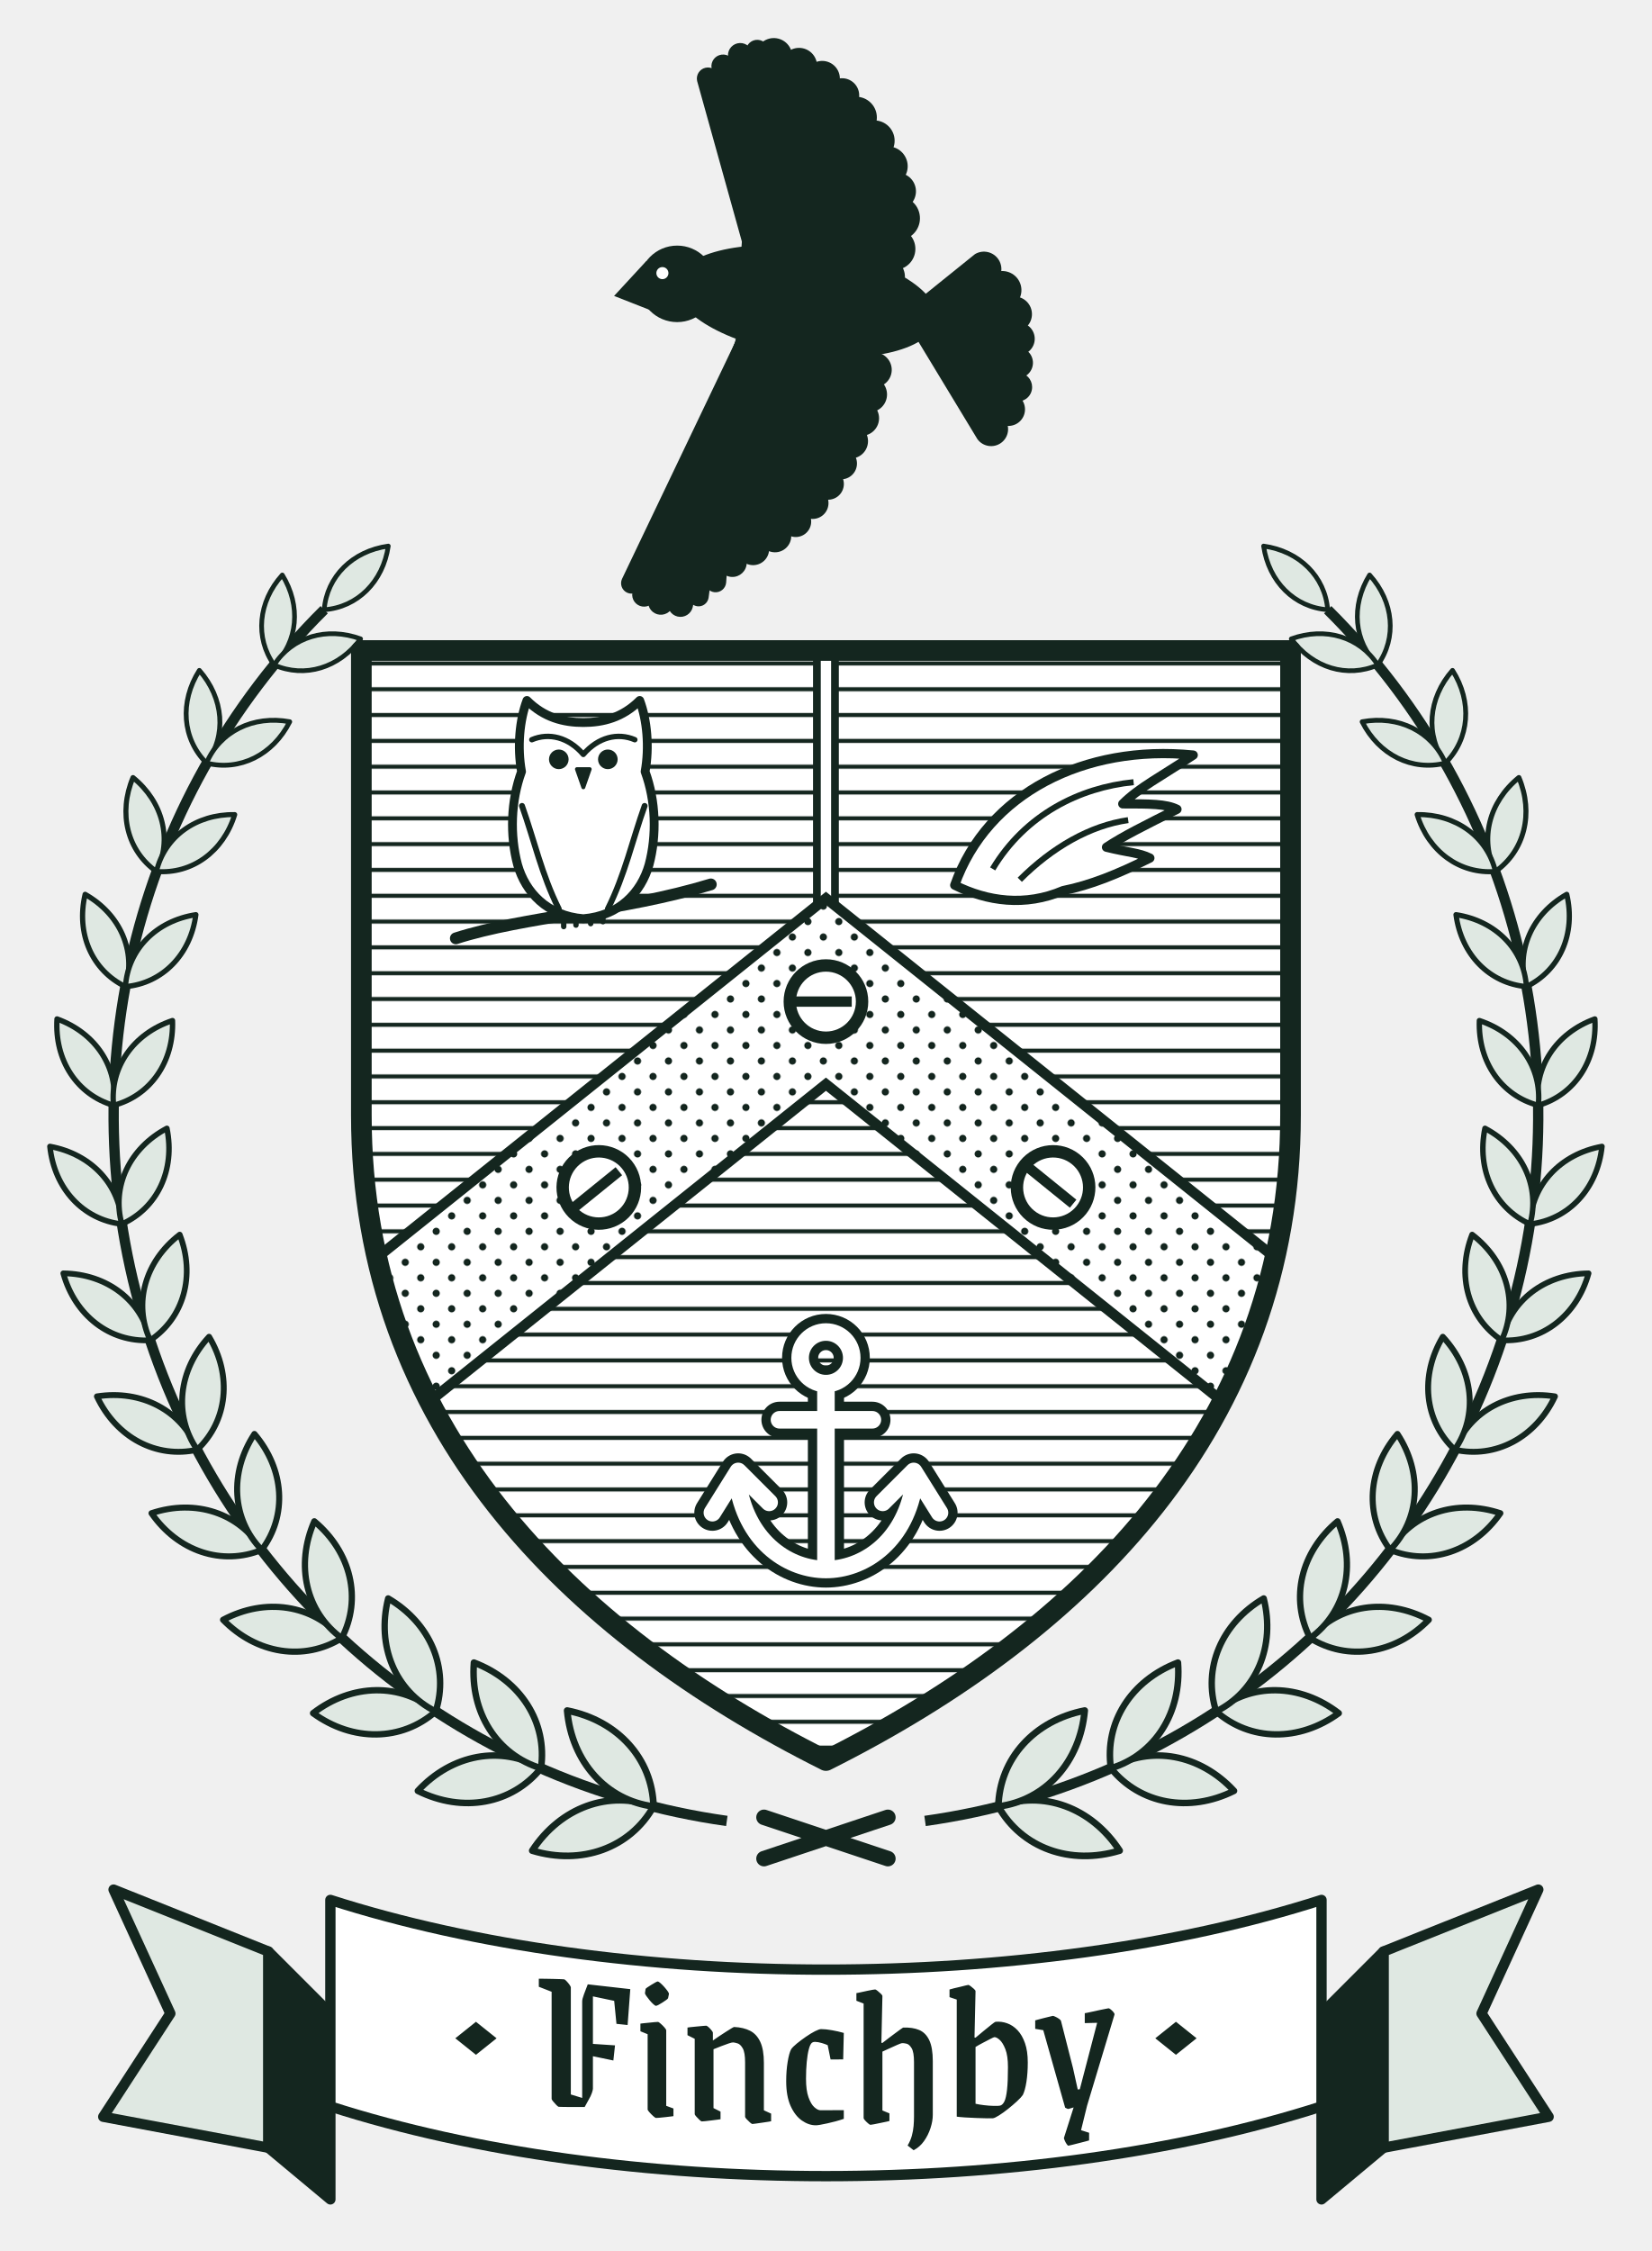
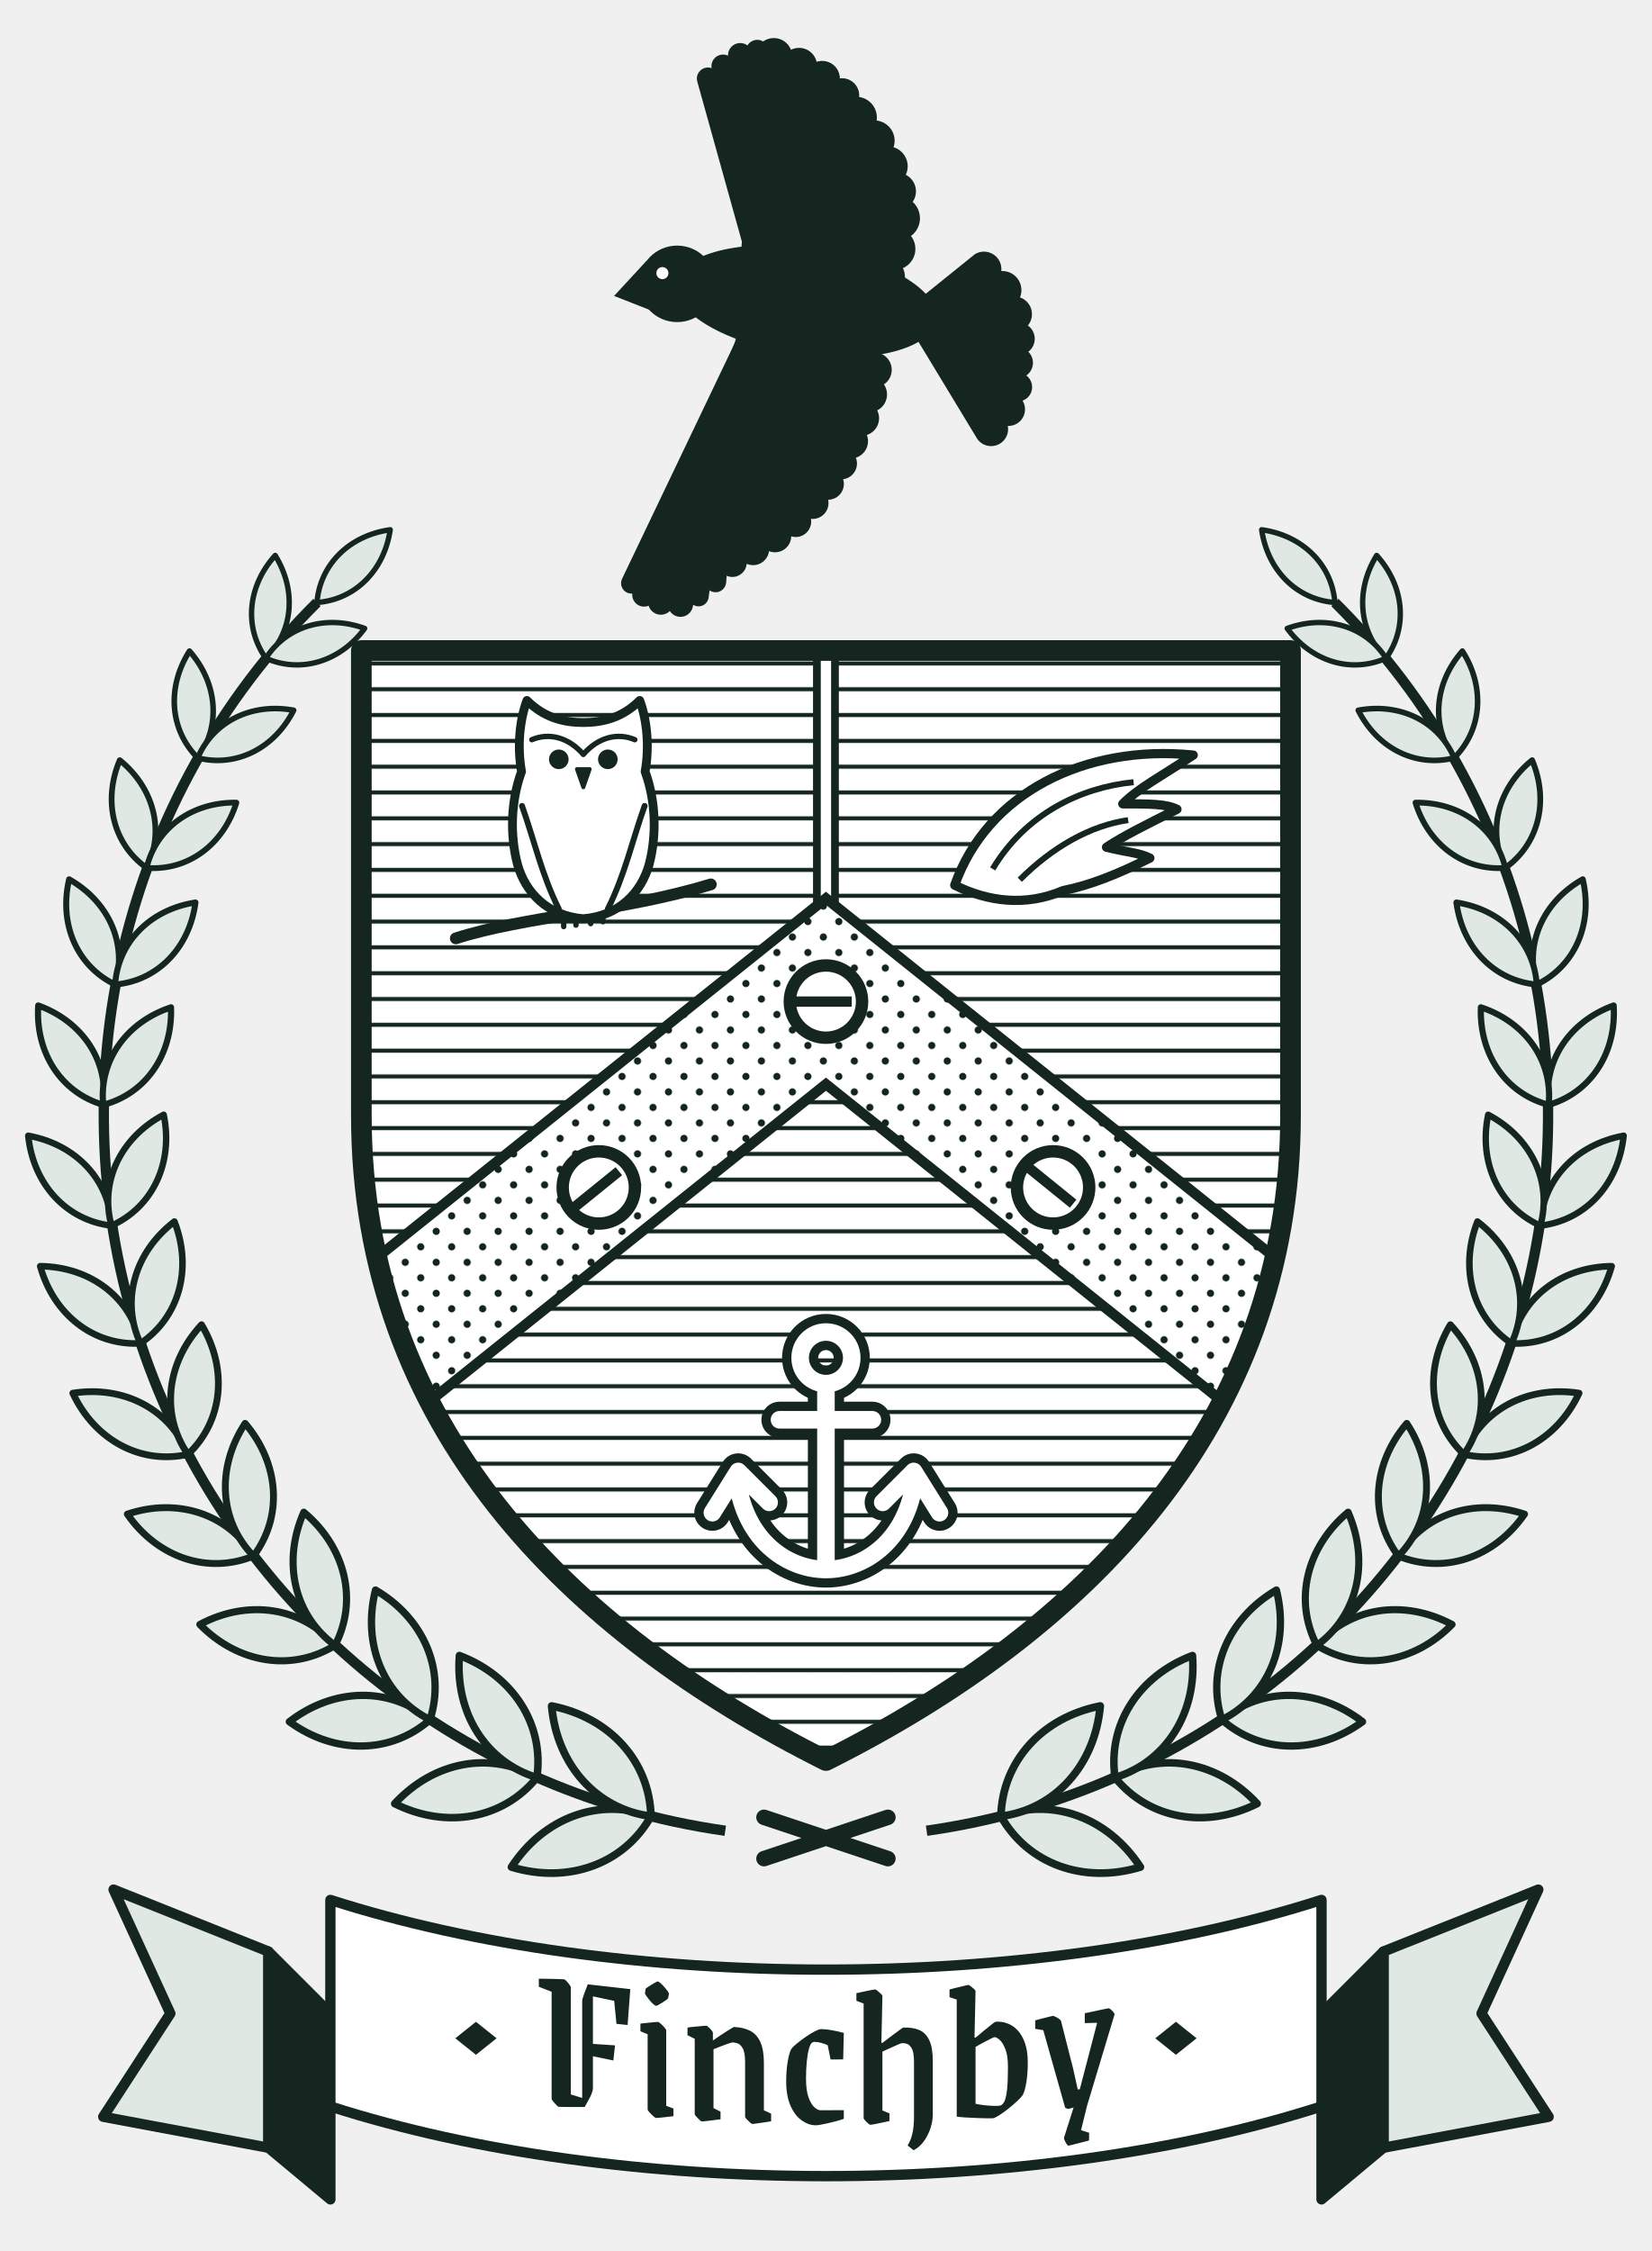
<svg xmlns="http://www.w3.org/2000/svg" viewBox="40 84 320 436" role="img" aria-labelledby="ct">
  <defs>
    <pattern id="az" width="5" height="5" patternUnits="userSpaceOnUse">
      <path d="M0 2.5 H5" stroke="#14261f" stroke-width=".8" />
    </pattern>
    <pattern id="or" width="6" height="6" patternUnits="userSpaceOnUse">
      <rect width="6" height="6" fill="#fff" />
      <circle cx="1.5" cy="1.5" r=".7" fill="#14261f" />
      <circle cx="4.5" cy="4.5" r=".7" fill="#14261f" />
    </pattern>
    <pattern id="gu" width="3" height="3" patternUnits="userSpaceOnUse">
      <rect width="3" height="3" fill="#fff" />
      <path d="M1.5 0 V3" stroke="#14261f" stroke-width=".7" />
    </pattern>
    <clipPath id="sh">
      <path d="M110 210 H290 V300 C290 360 250 400 200 425 C150 400 110 360 110 300 Z" />
    </clipPath>
    <g id="laurel" fill="#dfe8e2" stroke="#14261f" stroke-width="1.3" stroke-linejoin="round">
-       <path d="M180.8 436.7 A138 138 0 0 1 102.8 202.1" fill="none" stroke-width="2" />
-       <path d="M0 0 C7 -6 17 -6 25 0 C17 6 7 6 0 0 Z" transform="translate(166.6 433.9) rotate(160.0) scale(1.00)" />
-       <path d="M0 0 C7 -6 17 -6 25 0 C17 6 7 6 0 0 Z" transform="translate(166.6 433.9) rotate(228.0) scale(1.00)" />
-       <path d="M0 0 C7 -6 17 -6 25 0 C17 6 7 6 0 0 Z" transform="translate(144.8 426.5) rotate(169.6) scale(0.97)" />
-       <path d="M0 0 C7 -6 17 -6 25 0 C17 6 7 6 0 0 Z" transform="translate(144.8 426.5) rotate(237.6) scale(0.97)" />
-       <path d="M0 0 C7 -6 17 -6 25 0 C17 6 7 6 0 0 Z" transform="translate(124.4 415.5) rotate(179.2) scale(0.95)" />
-       <path d="M0 0 C7 -6 17 -6 25 0 C17 6 7 6 0 0 Z" transform="translate(124.4 415.5) rotate(247.2) scale(0.95)" />
-       <path d="M0 0 C7 -6 17 -6 25 0 C17 6 7 6 0 0 Z" transform="translate(106.2 401.3) rotate(188.8) scale(0.93)" />
-       <path d="M0 0 C7 -6 17 -6 25 0 C17 6 7 6 0 0 Z" transform="translate(106.2 401.3) rotate(256.8) scale(0.93)" />
-       <path d="M0 0 C7 -6 17 -6 25 0 C17 6 7 6 0 0 Z" transform="translate(90.7 384.2) rotate(198.4) scale(0.90)" />
-       <path d="M0 0 C7 -6 17 -6 25 0 C17 6 7 6 0 0 Z" transform="translate(90.7 384.2) rotate(266.4) scale(0.90)" />
-       <path d="M0 0 C7 -6 17 -6 25 0 C17 6 7 6 0 0 Z" transform="translate(78.2 364.8) rotate(208.0) scale(0.88)" />
-       <path d="M0 0 C7 -6 17 -6 25 0 C17 6 7 6 0 0 Z" transform="translate(78.2 364.8) rotate(276.0) scale(0.88)" />
-       <path d="M0 0 C7 -6 17 -6 25 0 C17 6 7 6 0 0 Z" transform="translate(69.1 343.6) rotate(217.6) scale(0.85)" />
-       <path d="M0 0 C7 -6 17 -6 25 0 C17 6 7 6 0 0 Z" transform="translate(69.1 343.6) rotate(285.6) scale(0.85)" />
-       <path d="M0 0 C7 -6 17 -6 25 0 C17 6 7 6 0 0 Z" transform="translate(63.6 321.1) rotate(227.2) scale(0.82)" />
-       <path d="M0 0 C7 -6 17 -6 25 0 C17 6 7 6 0 0 Z" transform="translate(63.6 321.1) rotate(295.2) scale(0.82)" />
-       <path d="M0 0 C7 -6 17 -6 25 0 C17 6 7 6 0 0 Z" transform="translate(62.0 298.1) rotate(236.8) scale(0.80)" />
-       <path d="M0 0 C7 -6 17 -6 25 0 C17 6 7 6 0 0 Z" transform="translate(62.0 298.1) rotate(304.8) scale(0.80)" />
-       <path d="M0 0 C7 -6 17 -6 25 0 C17 6 7 6 0 0 Z" transform="translate(64.3 275.1) rotate(246.4) scale(0.78)" />
-       <path d="M0 0 C7 -6 17 -6 25 0 C17 6 7 6 0 0 Z" transform="translate(64.3 275.1) rotate(314.4) scale(0.78)" />
-       <path d="M0 0 C7 -6 17 -6 25 0 C17 6 7 6 0 0 Z" transform="translate(70.3 252.8) rotate(256.0) scale(0.75)" />
-       <path d="M0 0 C7 -6 17 -6 25 0 C17 6 7 6 0 0 Z" transform="translate(70.3 252.8) rotate(324.0) scale(0.75)" />
-       <path d="M0 0 C7 -6 17 -6 25 0 C17 6 7 6 0 0 Z" transform="translate(80.0 231.8) rotate(265.6) scale(0.72)" />
-       <path d="M0 0 C7 -6 17 -6 25 0 C17 6 7 6 0 0 Z" transform="translate(80.0 231.8) rotate(333.6) scale(0.72)" />
-       <path d="M0 0 C7 -6 17 -6 25 0 C17 6 7 6 0 0 Z" transform="translate(93.1 212.8) rotate(275.2) scale(0.70)" />
-       <path d="M0 0 C7 -6 17 -6 25 0 C17 6 7 6 0 0 Z" transform="translate(93.1 212.8) rotate(343.2) scale(0.70)" />
-       <path d="M0 0 C7 -6 17 -6 25 0 C17 6 7 6 0 0 Z" transform="translate(102.8 202.1) rotate(315.2) scale(.7)" />
+       <path d="M180.5 438.6 A140 140 0 0 1 101.4 200.7" fill="none" stroke-width="2" />
+       <path d="M0 0 C7 -6 17 -6 25 0 C17 6 7 6 0 0 Z" transform="translate(166.1 435.8) rotate(160.0) scale(1.15)" />
+       <path d="M0 0 C7 -6 17 -6 25 0 C17 6 7 6 0 0 Z" transform="translate(166.1 435.8) rotate(228.0) scale(1.15)" />
+       <path d="M0 0 C7 -6 17 -6 25 0 C17 6 7 6 0 0 Z" transform="translate(144.0 428.3) rotate(169.6) scale(1.12)" />
+       <path d="M0 0 C7 -6 17 -6 25 0 C17 6 7 6 0 0 Z" transform="translate(144.0 428.3) rotate(237.6) scale(1.12)" />
+       <path d="M0 0 C7 -6 17 -6 25 0 C17 6 7 6 0 0 Z" transform="translate(123.3 417.1) rotate(179.2) scale(1.09)" />
+       <path d="M0 0 C7 -6 17 -6 25 0 C17 6 7 6 0 0 Z" transform="translate(123.3 417.1) rotate(247.2) scale(1.09)" />
+       <path d="M0 0 C7 -6 17 -6 25 0 C17 6 7 6 0 0 Z" transform="translate(104.9 402.7) rotate(188.8) scale(1.06)" />
+       <path d="M0 0 C7 -6 17 -6 25 0 C17 6 7 6 0 0 Z" transform="translate(104.9 402.7) rotate(256.8) scale(1.06)" />
+       <path d="M0 0 C7 -6 17 -6 25 0 C17 6 7 6 0 0 Z" transform="translate(89.1 385.4) rotate(198.4) scale(1.03)" />
+       <path d="M0 0 C7 -6 17 -6 25 0 C17 6 7 6 0 0 Z" transform="translate(89.1 385.4) rotate(266.4) scale(1.03)" />
+       <path d="M0 0 C7 -6 17 -6 25 0 C17 6 7 6 0 0 Z" transform="translate(76.4 365.7) rotate(208.0) scale(1.01)" />
+       <path d="M0 0 C7 -6 17 -6 25 0 C17 6 7 6 0 0 Z" transform="translate(76.4 365.7) rotate(276.0) scale(1.01)" />
+       <path d="M0 0 C7 -6 17 -6 25 0 C17 6 7 6 0 0 Z" transform="translate(67.2 344.2) rotate(217.6) scale(0.98)" />
+       <path d="M0 0 C7 -6 17 -6 25 0 C17 6 7 6 0 0 Z" transform="translate(67.2 344.2) rotate(285.6) scale(0.98)" />
+       <path d="M0 0 C7 -6 17 -6 25 0 C17 6 7 6 0 0 Z" transform="translate(61.6 321.4) rotate(227.2) scale(0.95)" />
+       <path d="M0 0 C7 -6 17 -6 25 0 C17 6 7 6 0 0 Z" transform="translate(61.6 321.4) rotate(295.2) scale(0.95)" />
+       <path d="M0 0 C7 -6 17 -6 25 0 C17 6 7 6 0 0 Z" transform="translate(60.0 298.0) rotate(236.8) scale(0.92)" />
+       <path d="M0 0 C7 -6 17 -6 25 0 C17 6 7 6 0 0 Z" transform="translate(60.0 298.0) rotate(304.8) scale(0.92)" />
+       <path d="M0 0 C7 -6 17 -6 25 0 C17 6 7 6 0 0 Z" transform="translate(62.3 274.7) rotate(246.4) scale(0.89)" />
+       <path d="M0 0 C7 -6 17 -6 25 0 C17 6 7 6 0 0 Z" transform="translate(62.3 274.7) rotate(314.4) scale(0.89)" />
+       <path d="M0 0 C7 -6 17 -6 25 0 C17 6 7 6 0 0 Z" transform="translate(68.4 252.1) rotate(256.0) scale(0.86)" />
+       <path d="M0 0 C7 -6 17 -6 25 0 C17 6 7 6 0 0 Z" transform="translate(68.4 252.1) rotate(324.0) scale(0.86)" />
+       <path d="M0 0 C7 -6 17 -6 25 0 C17 6 7 6 0 0 Z" transform="translate(78.3 230.8) rotate(265.6) scale(0.83)" />
+       <path d="M0 0 C7 -6 17 -6 25 0 C17 6 7 6 0 0 Z" transform="translate(78.3 230.8) rotate(333.6) scale(0.83)" />
+       <path d="M0 0 C7 -6 17 -6 25 0 C17 6 7 6 0 0 Z" transform="translate(91.5 211.5) rotate(275.2) scale(0.80)" />
+       <path d="M0 0 C7 -6 17 -6 25 0 C17 6 7 6 0 0 Z" transform="translate(91.5 211.5) rotate(343.2) scale(0.80)" />
+       <path d="M0 0 C7 -6 17 -6 25 0 C17 6 7 6 0 0 Z" transform="translate(101.4 200.7) rotate(315.2) scale(.8)" />
    </g>
    <g id="buckle" fill="none" stroke="#14261f">
      <circle r="7" stroke-width="2.4" fill="#fff" />
      <path d="M-7 0 H5" stroke-width="2" />
    </g>
  </defs>
  <use href="#laurel" />
  <use href="#laurel" transform="translate(400 0) scale(-1 1)" />
  <path d="M188 436 L212 444 M212 436 L188 444" stroke="#14261f" stroke-width="3" stroke-linecap="round" />
  <g transform="translate(145.7 78.4) scale(.13)" fill="#14261f">
    <g transform="translate(300 412)">
      <path d="M0 -4.9 L258.5 -16.5 A16.5 16.5 0 0 1 258.5 16.5 L0 4.9 Z" transform="rotate(-103.0)" />
      <path d="M0 -5.2 L272.6 -17.4 A17.4 17.4 0 0 1 272.6 17.4 L0 5.2 Z" transform="rotate(-97.5)" />
      <path d="M0 -5.5 L286.7 -18.3 A18.3 18.3 0 0 1 286.7 18.3 L0 5.5 Z" transform="rotate(-92.0)" />
      <path d="M0 -5.1 L293.1 -16.9 A16.9 16.9 0 0 1 293.1 16.9 L0 5.1 Z" transform="rotate(-87.0)" />
      <path d="M0 -8.2 L287.5 -27.5 A27.5 27.5 0 0 1 287.5 27.5 L0 8.2 Z" transform="rotate(-82.0)" />
      <path d="M0 -8.1 L281.6 -26.9 A26.9 26.9 0 0 1 281.6 26.9 L0 8.1 Z" transform="rotate(-74.0)" />
      <path d="M0 -7.9 L275.7 -26.3 A26.3 26.3 0 0 1 275.7 26.3 L0 7.9 Z" transform="rotate(-66.0)" />
      <path d="M0 -7.7 L267.5 -25.5 A25.5 25.5 0 0 1 267.5 25.5 L0 7.7 Z" transform="rotate(-58.0)" />
      <path d="M0 -9.3 L253.1 -30.9 A30.9 30.9 0 0 1 253.1 30.9 L0 9.3 Z" transform="rotate(-50.0)" />
      <path d="M0 -9.1 L247.7 -30.3 A30.3 30.3 0 0 1 247.7 30.3 L0 9.1 Z" transform="rotate(-40.0)" />
      <path d="M0 -8.9 L242.4 -29.6 A29.6 29.6 0 0 1 242.4 29.6 L0 8.9 Z" transform="rotate(-30.0)" />
      <path d="M0 -8.3 L239.4 -27.6 A27.6 27.6 0 0 1 239.4 27.6 L0 8.3 Z" transform="rotate(-20.5)" />
      <path d="M0 -9.8 L229.2 -32.8 A32.8 32.8 0 0 1 229.2 32.8 L0 9.8 Z" transform="rotate(-11.0)" />
      <path d="M0 -9.4 L219.6 -31.4 A31.4 31.4 0 0 1 219.6 31.4 L0 9.4 Z" transform="rotate(0.5)" />
      <path d="M0 -9.0 L209.9 -30.1 A30.1 30.1 0 0 1 209.9 30.1 L0 9.0 Z" transform="rotate(12.0)" />
      <path d="M0 0 L-55.7 -241.2 L-34.1 -258.8 L-9.6 -274.3 L14.6 -278.6 L39.5 -280.7 L76.5 -266.9 L110.6 -248.3 L139.7 -223.6 L164.3 -195.8 L191.7 -160.8 L212.0 -122.4 L225.1 -84.2 L231.5 -45.0 L225.9 2.0 L211.3 44.9 Z" />
    </g>
    <g transform="translate(290 548)">
      <path d="M0 -4.7 L398.5 -15.5 A15.5 15.5 0 0 1 398.5 15.5 L0 4.7 Z" transform="rotate(114.0)" />
      <path d="M0 -5.3 L407.3 -17.7 A17.7 17.7 0 0 1 407.3 17.7 L0 5.3 Z" transform="rotate(110.6)" />
      <path d="M0 -5.7 L409.5 -19.0 A19.0 19.0 0 0 1 409.5 19.0 L0 5.7 Z" transform="rotate(106.8)" />
      <path d="M0 -5.6 L405.3 -18.8 A18.8 18.8 0 0 1 405.3 18.8 L0 5.6 Z" transform="rotate(102.7)" />
      <path d="M0 -4.5 L388.4 -15.1 A15.1 15.1 0 0 1 388.4 15.1 L0 4.5 Z" transform="rotate(99.2)" />
      <path d="M0 -4.7 L363.6 -15.8 A15.8 15.8 0 0 1 363.6 15.8 L0 4.7 Z" transform="rotate(95.8)" />
      <path d="M0 -6.4 L333.6 -21.3 A21.3 21.3 0 0 1 333.6 21.3 L0 6.4 Z" transform="rotate(92.0)" />
      <path d="M0 -7.2 L313.8 -23.9 A23.9 23.9 0 0 1 313.8 23.9 L0 7.2 Z" transform="rotate(86.5)" />
      <path d="M0 -7.3 L298.3 -24.2 A24.2 24.2 0 0 1 298.3 24.2 L0 7.3 Z" transform="rotate(80.0)" />
      <path d="M0 -6.9 L284.5 -23.0 A23.0 23.0 0 0 1 284.5 23.0 L0 6.9 Z" transform="rotate(73.1)" />
      <path d="M0 -7.1 L267.4 -23.6 A23.6 23.6 0 0 1 267.4 23.6 L0 7.1 Z" transform="rotate(66.2)" />
      <path d="M0 -7.1 L252.7 -23.5 A23.5 23.5 0 0 1 252.7 23.5 L0 7.1 Z" transform="rotate(58.8)" />
      <path d="M0 -7.1 L238.9 -23.6 A23.6 23.6 0 0 1 238.9 23.6 L0 7.1 Z" transform="rotate(51.0)" />
      <path d="M0 -7.8 L224.2 -25.9 A25.9 25.9 0 0 1 224.2 25.9 L0 7.8 Z" transform="rotate(42.8)" />
      <path d="M0 -7.9 L215.9 -26.2 A26.2 26.2 0 0 1 215.9 26.2 L0 7.9 Z" transform="rotate(33.2)" />
      <path d="M0 -7.9 L209.3 -26.5 A26.5 26.5 0 0 1 209.3 26.5 L0 7.9 Z" transform="rotate(23.3)" />
      <path d="M0 -7.8 L205.0 -26.0 A26.0 26.0 0 0 1 205.0 26.0 L0 7.8 Z" transform="rotate(13.0)" />
      <path d="M0 0 L-151.6 340.4 L-134.3 358.1 L-111.1 369.3 L-83.8 372.4 L-58.4 358.4 L-34.6 339.7 L-11.1 319.2 L18.6 303.4 L50.4 285.8 L80.3 264.8 L105.5 239.7 L128.7 212.6 L148.7 183.6 L165.3 152.8 L182.2 119.5 L194.9 84.0 L202.6 46.8 Z" />
    </g>
    <g transform="translate(540 512)">
      <path d="M0 -7.8 L132.0 -26.0 A26.0 26.0 0 0 1 132.0 26.0 L0 7.8 Z" transform="rotate(-31.0)" />
      <path d="M0 -8.6 L145.2 -28.5 A28.5 28.5 0 0 1 145.2 28.5 L0 8.6 Z" transform="rotate(-14.6)" />
      <path d="M0 -7.9 L158.3 -26.4 A26.4 26.4 0 0 1 158.3 26.4 L0 7.9 Z" transform="rotate(-0.3)" />
      <path d="M0 -7.3 L168.4 -24.3 A24.3 24.3 0 0 1 168.4 24.3 L0 7.3 Z" transform="rotate(12.3)" />
      <path d="M0 -6.9 L178.2 -23.0 A23.0 23.0 0 0 1 178.2 23.0 L0 6.9 Z" transform="rotate(23.7)" />
      <path d="M0 -6.4 L195.8 -21.5 A21.5 21.5 0 0 1 195.8 21.5 L0 6.4 Z" transform="rotate(33.4)" />
      <path d="M0 -7.4 L205.6 -24.7 A24.7 24.7 0 0 1 205.6 24.7 L0 7.4 Z" transform="rotate(43.3)" />
      <path d="M0 -7.6 L210.7 -25.3 A25.3 25.3 0 0 1 210.7 25.3 L0 7.6 Z" transform="rotate(54.0)" />
      <path d="M0 0 L121.9 -73.2 L151.3 -39.3 L166.2 -0.8 L169.5 36.9 L165.9 72.9 L163.2 107.7 L150.9 142.1 L124.8 171.8 Z" />
    </g>
    <ellipse cx="388" cy="492" rx="196" ry="80" transform="rotate(8 388 492)" />
    <circle cx="196" cy="466" r="57" />
    <path d="M150 432 L102 484 L158 506 Z" />
    <circle cx="174" cy="450" r="9" fill="#fff" />
  </g>
  <path d="M110 210 H290 V300 C290 360 250 400 200 425 C150 400 110 360 110 300 Z" fill="#fff" />
  <g clip-path="url(#sh)">
    <rect x="100" y="200" width="200" height="240" fill="url(#az)" />
    <path d="M200 208 V262" stroke="#14261f" stroke-width="5" />
    <path d="M200 208 V262" stroke="#fff" stroke-width="2" />
    <path d="M200 258 L300 338 V374 L200 294 L100 374 V338 Z" fill="url(#or)" stroke="#14261f" stroke-width="2" />
  </g>
  <g transform="translate(153 242) scale(.95)" fill="#fff" stroke="#14261f" stroke-width="1.8" stroke-linejoin="round" stroke-linecap="round">
    <path d="M-26 25 C-12 20.5 8 19.5 26 14" fill="none" stroke-width="2.4" />
    <path d="M0 -19 C4 -19 8 -20 11.5 -23.5 C13 -19.5 13.5 -14 12.6 -9 C14.8 -3 15 4 13.4 10 C11.8 15.6 7.4 20.4 0 21 C-7.4 20.4 -11.8 15.6 -13.4 10 C-15 4 -14.8 -3 -12.6 -9 C-13.5 -14 -13 -19.5 -11.5 -23.5 C-8 -20 -4 -19 0 -19 Z" />
    <path d="M-10.5 -15.5 C-7 -17 -3 -16 0 -12.5 C3 -16 7 -17 10.5 -15.5" fill="none" stroke-width="1.1" />
    <circle cx="-5" cy="-11.5" r="2" fill="#14261f" stroke="none" />
    <circle cx="5" cy="-11.5" r="2" fill="#14261f" stroke="none" />
    <path d="M-1.3 -9.5 L0 -5.8 L1.3 -9.5 Z" fill="#14261f" stroke-width=".8" />
    <path d="M-12.5 -2 C-10 5 -8.5 12 -5 19 M12.5 -2 C10 5 8.5 12 5 19" fill="none" stroke-width="1.2" />
    <path d="M-4 20 V22.6 M-1.5 20.6 V22.3 M1.5 20.6 V22 M4 20 V21.6" fill="none" stroke-width="1.1" />
  </g>
  <path d="M110 210 H290 V300 C290 360 250 400 200 425 C150 400 110 360 110 300 Z" fill="none" stroke="#14261f" stroke-width="4" stroke-linejoin="round" />
  <g transform="translate(247 246) scale(1.05)" fill="#fff" stroke="#14261f" stroke-width="1.7" stroke-linejoin="round">
    <path d="M-21 9 C-15 -8 3 -17 23 -15 C17 -11 13 -9 10 -6 C15 -6 18 -6 20 -5 C14 -2 10 0 7 2 C11 3 13 3 15 4 C9 7 4 9 -1 10 C-8 13 -15 12 -21 9 Z" />
    <path d="M-14 6 C-8 -4 2 -9 12 -10 M-9 8 C-3 2 4 -2 11 -3" fill="none" stroke-width="1.1" />
  </g>
  <g transform="translate(200 367)" fill="none" stroke-linecap="round" stroke-linejoin="round">
    <path d="M0 -15 V21 M-9 -8 H9 M-17 5 C-15 16 -7 21 0 21 C7 21 15 16 17 5 M-22 10 L-17 2 L-11 8 M22 10 L17 2 L11 8" stroke="#14261f" stroke-width="7" />
    <circle cy="-20" r="5" stroke="#14261f" stroke-width="7" />
    <path d="M0 -15 V21 M-9 -8 H9 M-17 5 C-15 16 -7 21 0 21 C7 21 15 16 17 5 M-22 10 L-17 2 L-11 8 M22 10 L17 2 L11 8" stroke="#fff" stroke-width="3.4" />
    <circle cy="-20" r="5" stroke="#fff" stroke-width="3.4" />
  </g>
  <use href="#buckle" x="200" y="278" />
  <use href="#buckle" transform="translate(156 314) rotate(-39)" />
  <use href="#buckle" transform="translate(244 314) rotate(39)" />
  <g stroke="#14261f" stroke-width="2" stroke-linejoin="round">
    <path d="M92 462 L62 450 L73 474 L60 494 L92 500 Z M308 462 L338 450 L327 474 L340 494 L308 500 Z" fill="#dfe8e2" />
    <path d="M92 462 L104 474 L104 510 L92 500 Z M308 462 L296 474 L296 510 L308 500 Z" fill="#14261f" />
    <path d="M104 452 C160 470 240 470 296 452 L296 492 C240 510 160 510 104 492 Z" fill="#fff" />
  </g>
  <path fill="#14261f" d="M 153.98 468.36 L 162.10 469.28 L 161.58 476.23 L 159.42 476.00 L 158.98 471.55 L 153.86 470.47 L 153.98 468.36 Z M 150.58 489.68 L 154.02 490.73 L 153.26 492.11 Q 152.86 492.10 152.04 492.11 Q 151.22 492.12 150.38 492.11 Q 149.54 492.10 148.92 492.09 Q 148.30 492.08 148.22 492.07 Q 148.10 492.05 147.78 491.73 Q 147.46 491.40 147.16 491.04 Q 146.86 490.67 146.86 490.55 L 146.86 469.79 L 144.38 468.82 L 144.38 467.26 Q 144.86 467.25 145.62 467.27 Q 146.38 467.28 147.18 467.30 Q 147.98 467.31 148.58 467.34 Q 149.18 467.37 149.30 467.38 Q 149.42 467.40 149.74 467.72 Q 150.06 468.05 150.32 468.42 Q 150.58 468.80 150.58 468.92 L 150.58 489.68 Z M 152.98 479.76 L 159.14 480.17 L 158.82 483.10 L 152.98 481.88 L 152.98 479.76 Z M 153.86 468.35 L 154.86 468.47 L 154.86 488.55 Q 154.86 488.79 154.66 489.39 Q 154.46 489.98 154.02 490.73 L 152.78 490.57 L 152.78 471.65 Q 152.78 471.21 153.12 470.29 Q 153.46 469.38 153.86 468.35 Z M 167.06 494.23 Q 166.94 494.22 166.54 493.87 Q 166.14 493.51 165.80 493.12 Q 165.46 492.73 165.46 492.61 L 165.46 478.01 L 164.06 477.44 L 164.06 475.96 Q 164.06 475.96 164.52 475.90 Q 164.98 475.85 165.62 475.79 Q 166.26 475.72 166.80 475.67 Q 167.34 475.62 167.46 475.63 Q 167.62 475.64 168.00 475.98 Q 168.38 476.31 168.72 476.70 Q 169.06 477.08 169.06 477.28 L 169.06 491.88 L 170.46 492.40 L 170.46 493.88 Q 170.46 493.88 170.00 493.94 Q 169.54 494.00 168.90 494.07 Q 168.26 494.14 167.72 494.19 Q 167.18 494.24 167.06 494.23 Z M 165.06 469.25 Q 165.06 469.17 165.40 468.94 Q 165.74 468.72 166.18 468.44 Q 166.62 468.16 166.98 467.97 Q 167.34 467.78 167.42 467.79 Q 167.58 467.80 167.94 468.11 Q 168.30 468.42 168.68 468.85 Q 169.06 469.28 169.34 469.67 Q 169.62 470.05 169.58 470.25 L 169.42 471.03 Q 169.38 471.15 169.06 471.38 Q 168.74 471.62 168.32 471.88 Q 167.90 472.15 167.54 472.34 Q 167.18 472.52 167.06 472.51 Q 166.90 472.50 166.54 472.17 Q 166.18 471.84 165.82 471.40 Q 165.46 470.97 165.20 470.59 Q 164.94 470.20 164.94 470.08 L 165.06 469.25 Z M 175.94 494.90 Q 175.82 494.90 175.50 494.60 Q 175.18 494.29 174.88 493.96 Q 174.58 493.62 174.58 493.50 L 174.58 478.90 L 173.18 478.20 L 173.18 476.72 Q 173.18 476.72 173.68 476.65 Q 174.18 476.59 174.86 476.53 Q 175.54 476.48 176.12 476.41 Q 176.70 476.35 176.82 476.36 Q 176.94 476.37 177.26 476.64 Q 177.58 476.92 177.84 477.26 Q 178.10 477.59 178.10 477.71 L 178.10 479.23 Q 178.62 478.86 179.28 478.42 Q 179.94 477.98 180.58 477.57 Q 181.22 477.16 181.68 476.88 Q 182.14 476.60 182.22 476.61 Q 184.02 476.69 185.30 477.34 Q 186.58 477.99 187.28 479.49 Q 187.98 480.99 187.98 483.59 L 187.98 492.75 L 189.38 493.39 L 189.38 494.87 Q 189.38 494.87 188.88 494.96 Q 188.38 495.04 187.68 495.14 Q 186.98 495.24 186.42 495.32 Q 185.86 495.40 185.74 495.40 Q 185.62 495.39 185.28 495.10 Q 184.94 494.80 184.64 494.47 Q 184.34 494.14 184.34 494.02 L 184.34 483.46 Q 184.34 481.54 183.88 480.74 Q 183.42 479.94 182.86 479.78 Q 182.30 479.61 182.02 479.60 Q 181.78 479.59 181.16 479.80 Q 180.54 480.01 179.76 480.31 Q 178.98 480.60 178.22 480.92 L 178.22 492.32 L 179.58 493.00 L 179.58 494.48 Q 179.58 494.48 179.08 494.55 Q 178.58 494.62 177.90 494.70 Q 177.22 494.78 176.64 494.85 Q 176.06 494.91 175.94 494.90 Z M 198.02 495.65 Q 196.66 495.65 195.34 494.73 Q 194.02 493.81 193.16 491.92 Q 192.30 490.02 192.30 487.10 Q 192.30 485.10 192.58 483.39 Q 192.86 481.67 193.26 480.92 Q 193.58 480.45 194.38 479.80 Q 195.18 479.15 196.12 478.50 Q 197.06 477.85 197.88 477.43 Q 198.70 477.02 199.06 477.02 Q 199.98 477.02 201.18 477.24 Q 202.38 477.45 203.46 477.76 L 203.34 482.89 L 200.90 482.90 L 200.34 480.14 Q 199.94 479.94 199.20 479.72 Q 198.46 479.50 197.86 479.49 Q 197.70 479.49 197.56 479.53 Q 197.42 479.57 197.30 479.65 Q 196.94 479.93 196.68 480.93 Q 196.42 481.92 196.28 483.40 Q 196.14 484.88 196.14 486.64 Q 196.14 488.88 196.62 490.22 Q 197.10 491.57 197.76 492.15 Q 198.42 492.74 198.94 492.74 L 203.46 492.72 L 203.46 494.40 Q 202.74 494.65 201.90 494.88 Q 201.06 495.10 200.26 495.28 Q 199.46 495.46 198.86 495.56 Q 198.26 495.66 198.02 495.65 Z M 205.90 471.53 L 205.90 470.05 Q 205.90 470.05 206.24 469.99 Q 206.58 469.92 207.08 469.81 Q 207.58 469.71 208.10 469.59 Q 208.62 469.48 209.02 469.41 Q 209.42 469.34 209.54 469.34 Q 209.66 469.34 210.00 469.61 Q 210.34 469.88 210.64 470.17 Q 210.94 470.46 210.94 470.62 L 210.74 479.67 L 210.94 479.70 Q 211.46 479.29 212.12 478.79 Q 212.78 478.29 213.40 477.83 Q 214.02 477.36 214.46 477.05 Q 214.90 476.73 214.94 476.73 Q 216.78 476.65 218.06 477.19 Q 219.34 477.73 220.02 479.18 Q 220.70 480.62 220.70 483.22 L 220.70 493.62 Q 220.70 494.82 220.26 496.18 Q 219.82 497.55 219.00 498.71 Q 218.18 499.87 216.98 500.48 L 215.82 499.57 Q 216.38 498.63 216.64 497.68 Q 216.90 496.73 216.98 495.78 Q 217.06 494.84 217.06 493.96 L 217.06 483.40 Q 217.06 481.48 216.60 480.72 Q 216.14 479.96 215.60 479.84 Q 215.06 479.72 214.74 479.74 Q 214.58 479.74 213.78 480.09 Q 212.98 480.44 212.14 480.83 Q 211.30 481.21 210.94 481.38 L 210.94 492.78 L 212.30 493.34 L 212.30 494.82 Q 212.30 494.82 211.80 494.94 Q 211.30 495.05 210.60 495.19 Q 209.90 495.33 209.32 495.45 Q 208.74 495.56 208.62 495.56 Q 208.50 495.57 208.18 495.29 Q 207.86 495.02 207.58 494.71 Q 207.30 494.39 207.30 494.27 L 207.30 472.07 L 205.90 471.53 Z M 232.86 475.60 Q 234.02 475.50 235.12 475.90 Q 236.22 476.29 237.12 477.24 Q 238.02 478.19 238.56 479.74 Q 239.10 481.28 239.10 483.48 Q 239.10 485.56 238.84 487.23 Q 238.58 488.89 238.14 489.78 Q 237.82 490.25 237.02 490.99 Q 236.22 491.73 235.28 492.48 Q 234.34 493.23 233.52 493.74 Q 232.70 494.26 232.34 494.29 Q 232.14 494.30 231.24 494.30 Q 230.34 494.29 229.18 494.24 Q 228.02 494.19 226.96 494.13 Q 225.90 494.06 225.34 493.98 L 225.34 471.30 L 223.94 470.83 L 223.94 469.35 Q 224.26 469.25 224.82 469.11 Q 225.38 468.98 225.98 468.84 Q 226.58 468.70 227.02 468.58 Q 227.46 468.47 227.58 468.46 Q 227.70 468.46 228.04 468.71 Q 228.38 468.97 228.68 469.24 Q 228.98 469.52 228.98 469.68 L 228.78 478.65 L 228.98 478.68 Q 229.66 478.11 230.52 477.40 Q 231.38 476.69 232.06 476.15 Q 232.74 475.61 232.86 475.60 Z M 232.62 478.58 Q 232.50 478.59 231.84 478.93 Q 231.18 479.26 230.38 479.69 Q 229.58 480.11 228.98 480.48 L 228.98 491.48 Q 229.62 491.63 230.60 491.75 Q 231.58 491.87 232.48 491.89 Q 233.38 491.92 233.74 491.84 Q 234.22 491.72 234.56 491.05 Q 234.90 490.38 235.08 488.78 Q 235.26 487.18 235.26 484.38 Q 235.26 482.18 234.76 480.91 Q 234.26 479.64 233.64 479.09 Q 233.02 478.55 232.62 478.58 Z M 246.98 499.60 Q 246.86 499.62 246.64 499.30 Q 246.42 498.99 246.26 498.61 Q 246.10 498.23 246.10 498.11 L 247.98 492.19 Q 247.70 492.27 247.38 492.37 Q 247.06 492.47 246.94 492.49 Q 246.86 492.50 246.60 492.37 Q 246.34 492.24 246.34 492.24 L 242.10 477.23 L 240.54 476.97 L 240.54 475.33 Q 240.54 475.33 241.00 475.20 Q 241.46 475.06 242.10 474.91 Q 242.74 474.76 243.28 474.62 Q 243.82 474.47 243.94 474.46 Q 244.06 474.44 244.44 474.62 Q 244.82 474.79 245.16 475.03 Q 245.50 475.27 245.54 475.46 L 247.86 484.57 L 248.78 488.72 L 249.18 488.67 L 252.54 475.80 L 250.14 475.86 L 250.14 473.94 Q 250.14 473.94 250.58 473.86 Q 251.02 473.78 251.66 473.63 Q 252.30 473.47 252.98 473.34 Q 253.66 473.19 254.16 473.10 Q 254.66 473.00 254.74 472.99 Q 254.86 472.97 255.14 473.19 Q 255.42 473.41 255.68 473.71 Q 255.94 474.01 255.90 474.21 L 250.58 491.88 L 249.42 496.60 L 250.98 497.10 L 250.98 498.58 Q 250.98 498.58 250.42 498.74 Q 249.86 498.90 249.10 499.08 Q 248.34 499.26 247.72 499.43 Q 247.10 499.59 246.98 499.60 Z" />
  <g fill="#14261f">
    <path d="M128.2 478.8 L132.2 475.6 L136.2 478.8 L132.2 482.0 Z" />
    <path d="M263.8 478.8 L267.8 475.6 L271.8 478.8 L267.8 482.0 Z" />
  </g>
</svg>
